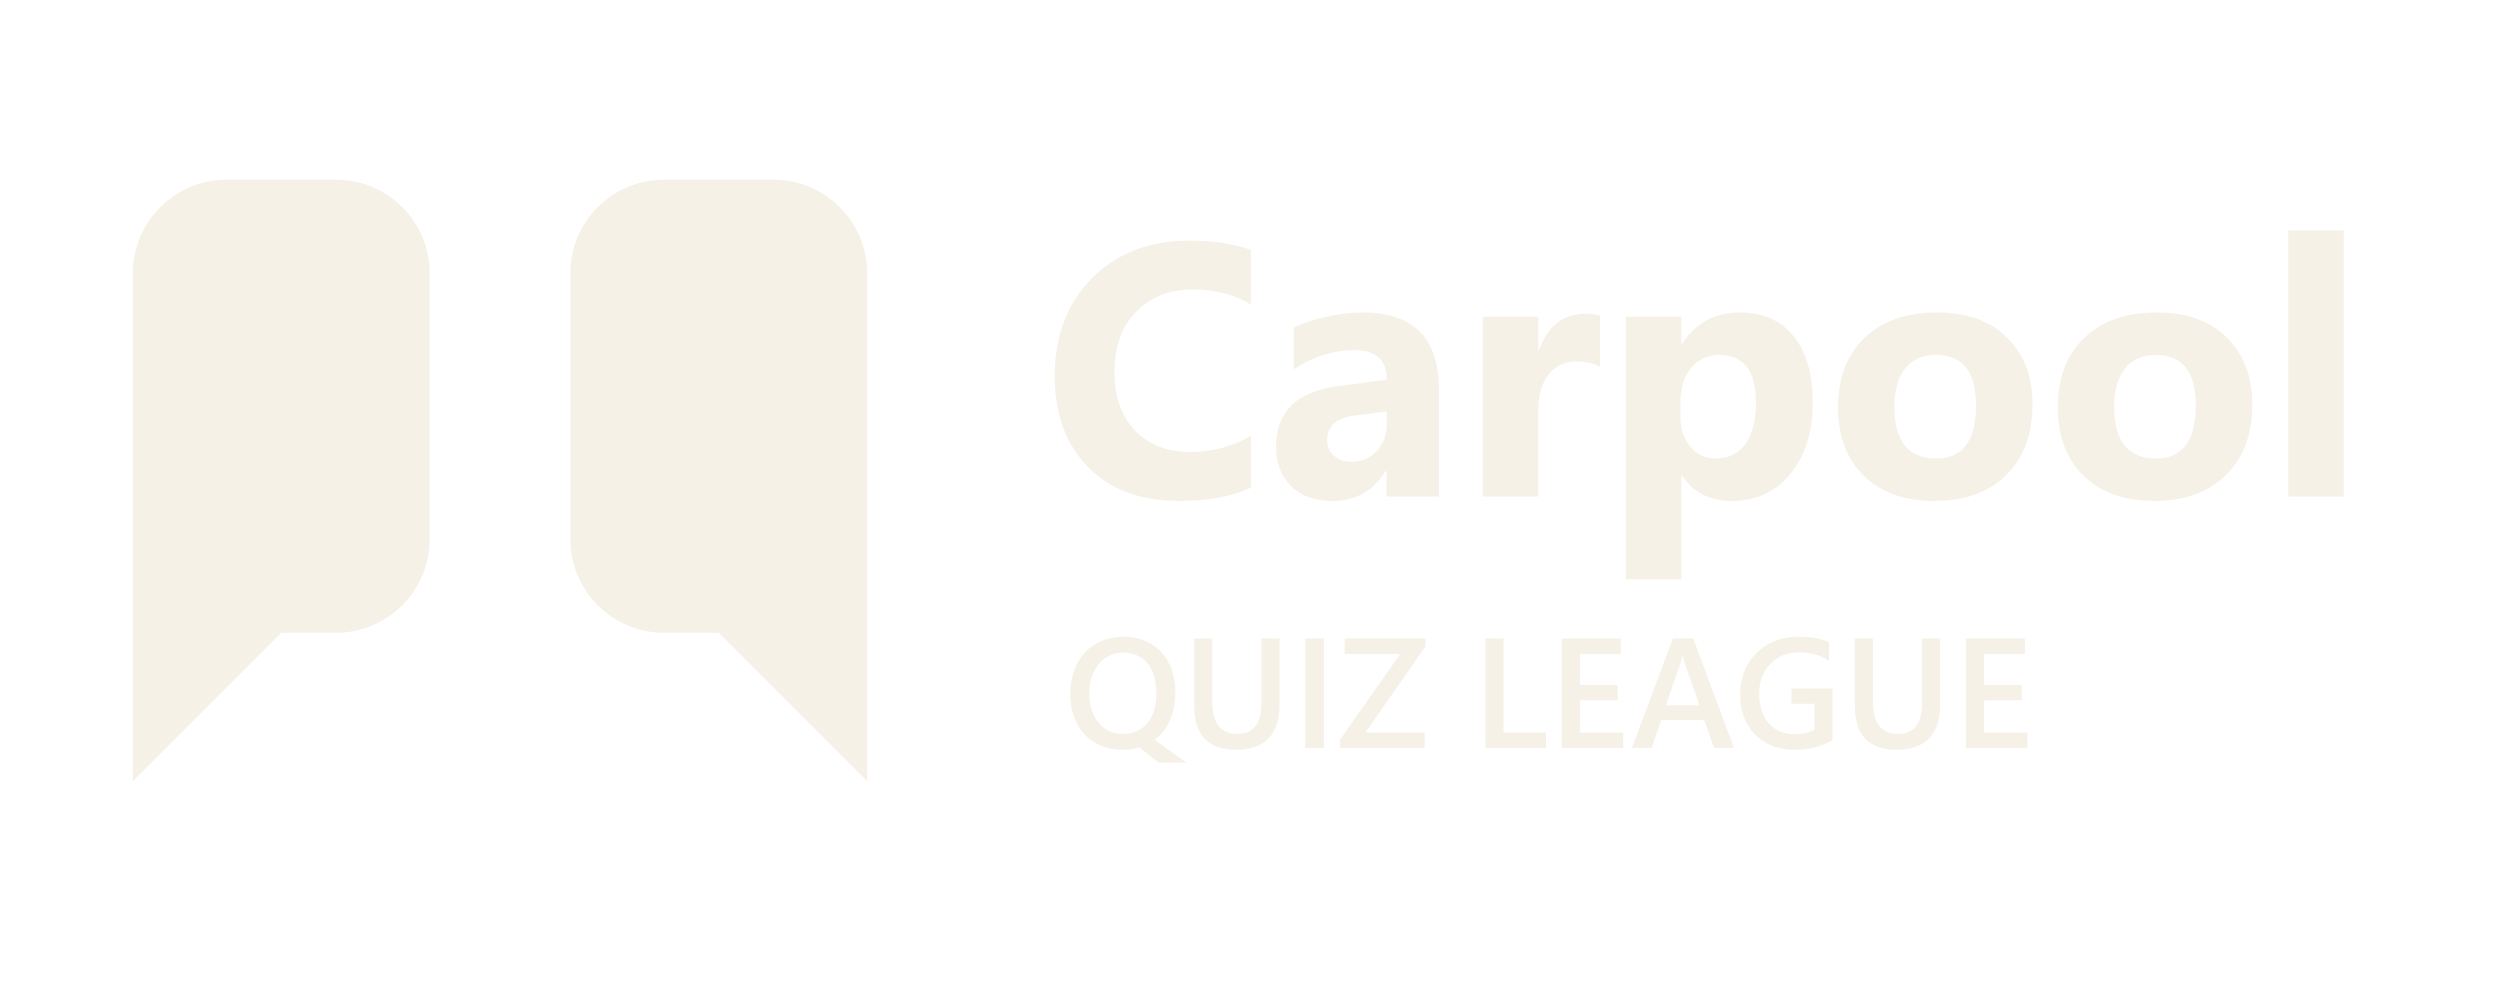
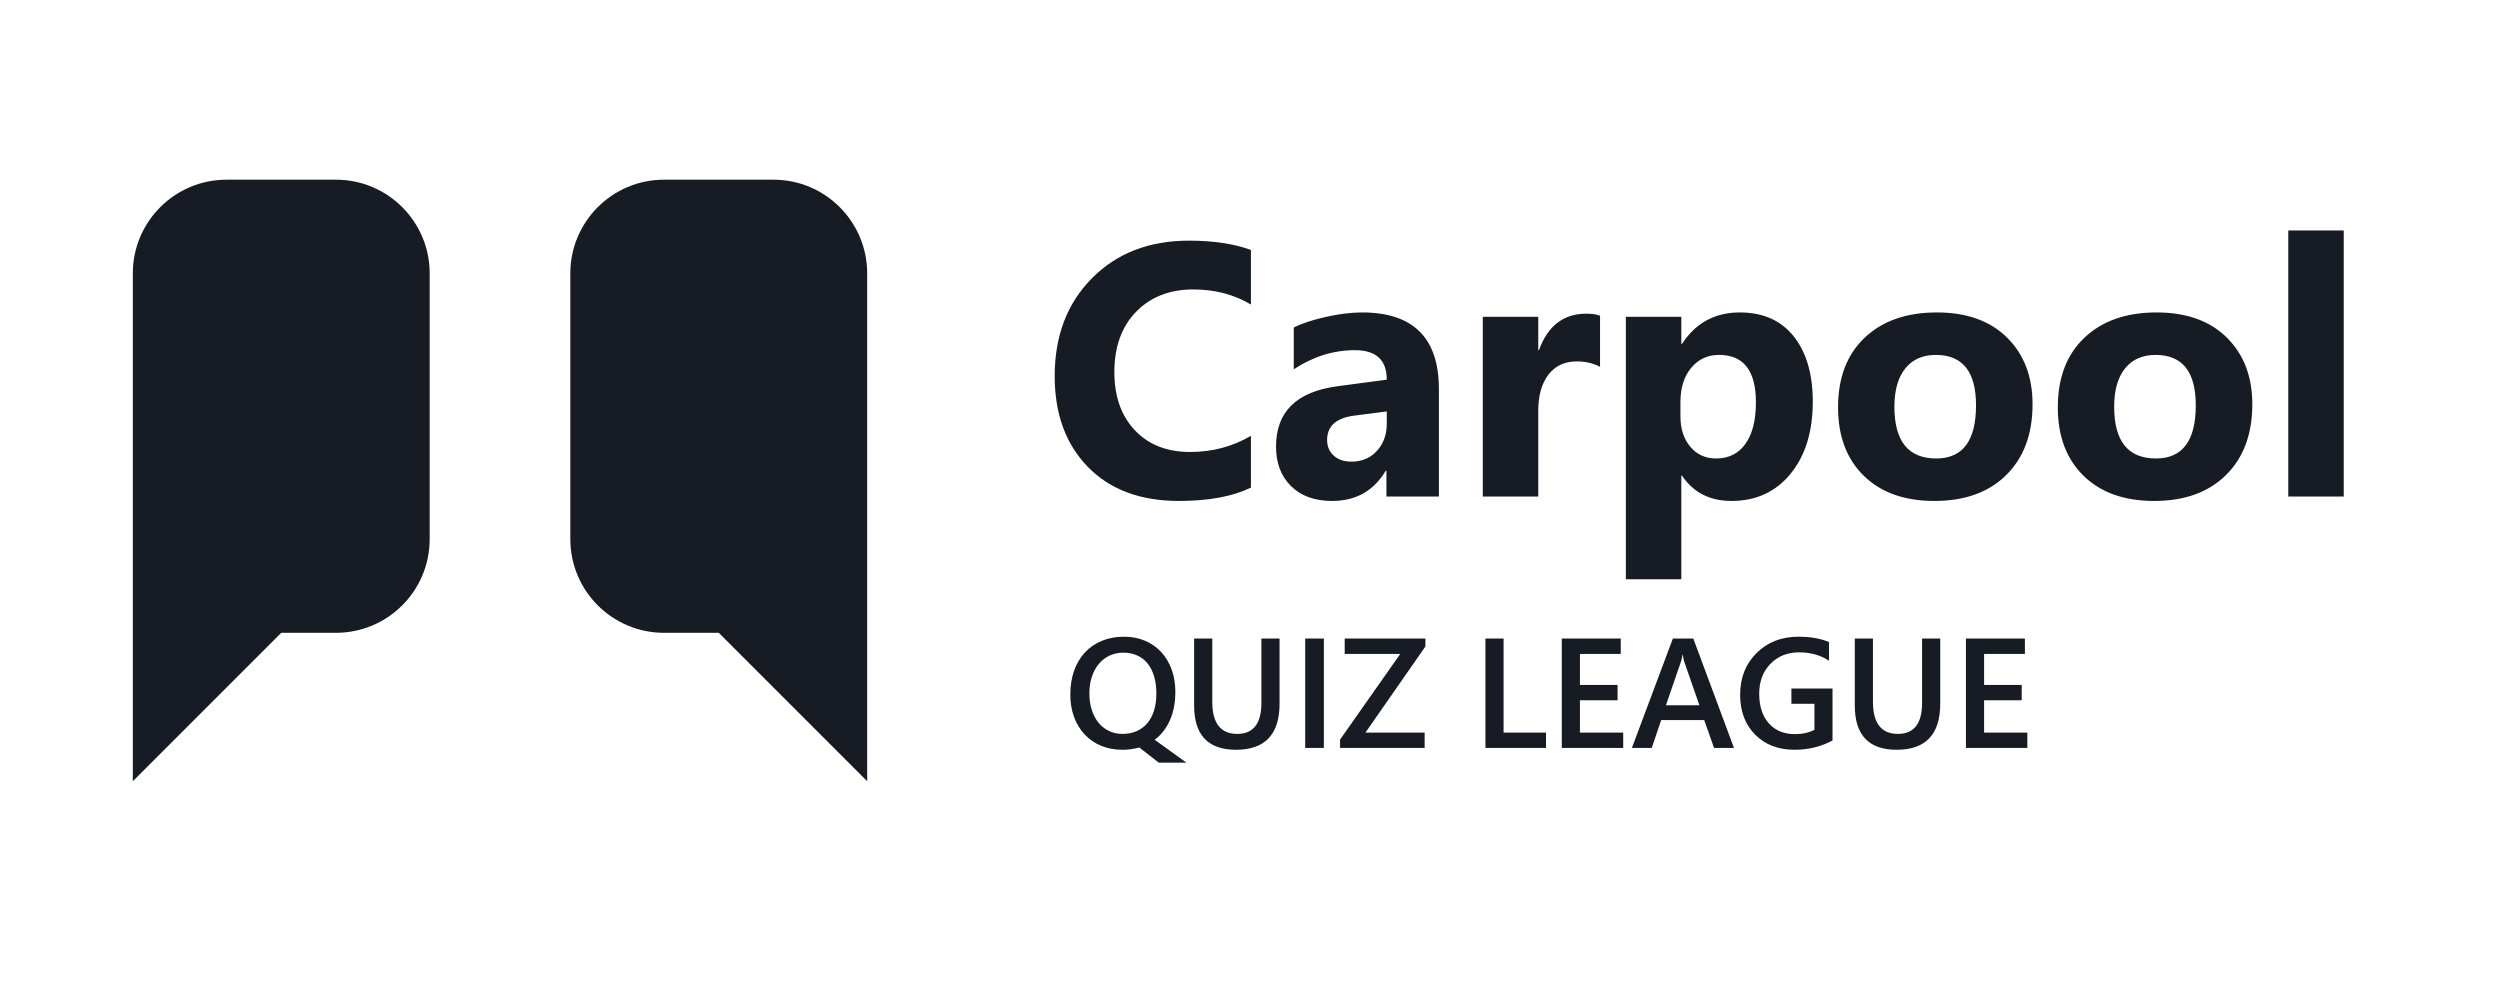
<svg xmlns="http://www.w3.org/2000/svg" viewBox="0 0 640 256" role="img">
-   <path fill="#f6f1e7" d="M58 46H86A24 24 0 0 1 110 70V138A24 24 0 0 1 86 162H72L34 200V70A24 24 0 0 1 58 46Z M170 46H198A24 24 0 0 1 222 70V200L184 162H170A24 24 0 0 1 146 138V70A24 24 0 0 1 170 46Z" />
+   <path fill="#171b24" d="M58 46H86A24 24 0 0 1 110 70V138A24 24 0 0 1 86 162H72L34 200V70A24 24 0 0 1 58 46Z M170 46H198A24 24 0 0 1 222 70V200L184 162H170A24 24 0 0 1 146 138V70A24 24 0 0 1 170 46Z" />
  <g transform="translate(270.000 59.000) scale(0.920261) translate(-3.613 -33.887)">
-     <path fill="#f6f1e7" d="M58.203 105.42C53.092 107.894 46.419 109.131 38.184 109.131C27.441 109.131 18.994 105.973 12.842 99.658C6.689 93.343 3.613 84.928 3.613 74.414C3.613 63.216 7.072 54.134 13.989 47.168C20.907 40.202 29.883 36.719 40.918 36.719C47.754 36.719 53.516 37.581 58.203 39.307L58.203 54.492C53.516 51.693 48.177 50.293 42.188 50.293C35.612 50.293 30.306 52.36 26.27 56.494C22.233 60.628 20.215 66.227 20.215 73.291C20.215 80.062 22.119 85.457 25.928 89.478C29.736 93.498 34.863 95.508 41.309 95.508C47.461 95.508 53.092 94.01 58.203 91.016ZM110.498 107.91L95.898 107.91L95.898 100.732L95.703 100.732C92.35 106.331 87.386 109.131 80.811 109.131C75.96 109.131 72.144 107.756 69.36 105.005C66.577 102.254 65.186 98.584 65.186 93.994C65.186 84.294 70.931 78.695 82.422 77.197L95.996 75.391C95.996 69.922 93.034 67.188 87.109 67.188C81.152 67.188 75.488 68.962 70.117 72.51L70.117 60.889C72.266 59.782 75.203 58.805 78.931 57.959C82.658 57.113 86.051 56.689 89.111 56.689C103.369 56.689 110.498 63.802 110.498 78.027ZM95.996 87.598L95.996 84.229L86.914 85.4C81.901 86.051 79.395 88.314 79.395 92.188C79.395 93.945 80.005 95.386 81.226 96.509C82.446 97.632 84.098 98.193 86.182 98.193C89.079 98.193 91.439 97.192 93.262 95.19C95.085 93.188 95.996 90.658 95.996 87.598ZM155.322 71.826C153.467 70.817 151.302 70.313 148.828 70.313C145.475 70.313 142.855 71.541 140.967 73.999C139.079 76.457 138.135 79.801 138.135 84.033L138.135 107.91L122.705 107.91L122.705 57.91L138.135 57.91L138.135 67.188L138.33 67.188C140.772 60.417 145.166 57.031 151.514 57.031C153.141 57.031 154.411 57.227 155.322 57.617ZM178.125 102.1L177.93 102.1L177.93 130.908L162.5 130.908L162.5 57.91L177.93 57.91L177.93 65.43L178.125 65.43C181.934 59.603 187.288 56.689 194.19 56.689C200.667 56.689 205.672 58.911 209.204 63.354C212.736 67.798 214.502 73.844 214.502 81.494C214.502 89.827 212.443 96.517 208.325 101.563C204.207 106.608 198.731 109.131 191.895 109.131C185.872 109.131 181.283 106.787 178.125 102.1ZM177.686 81.592L177.686 85.596C177.686 89.046 178.597 91.862 180.42 94.043C182.243 96.224 184.635 97.314 187.598 97.314C191.113 97.314 193.84 95.955 195.776 93.237C197.713 90.519 198.682 86.67 198.682 81.689C198.682 72.9 195.264 68.506 188.428 68.506C185.27 68.506 182.69 69.702 180.689 72.095C178.687 74.487 177.686 77.653 177.686 81.592ZM248.34 109.131C240.007 109.131 233.455 106.795 228.687 102.124C223.918 97.453 221.533 91.113 221.533 83.105C221.533 74.837 224.007 68.368 228.955 63.696C233.903 59.025 240.592 56.689 249.023 56.689C257.324 56.689 263.835 59.025 268.555 63.696C273.275 68.368 275.635 74.544 275.635 82.227C275.635 90.527 273.202 97.087 268.335 101.904C263.468 106.722 256.803 109.131 248.34 109.131ZM248.731 68.506C245.085 68.506 242.253 69.759 240.234 72.266C238.216 74.772 237.207 78.32 237.207 82.91C237.207 92.513 241.081 97.314 248.828 97.314C256.217 97.314 259.912 92.383 259.912 82.52C259.912 73.177 256.185 68.506 248.731 68.506ZM309.473 109.131C301.139 109.131 294.588 106.795 289.819 102.124C285.05 97.453 282.666 91.113 282.666 83.105C282.666 74.837 285.14 68.368 290.088 63.696C295.036 59.025 301.725 56.689 310.156 56.689C318.457 56.689 324.967 59.025 329.688 63.696C334.408 68.368 336.768 74.544 336.768 82.227C336.768 90.527 334.334 97.087 329.468 101.904C324.601 106.722 317.936 109.131 309.473 109.131ZM309.863 68.506C306.217 68.506 303.385 69.759 301.367 72.266C299.349 74.772 298.34 78.32 298.34 82.91C298.34 92.513 302.214 97.314 309.961 97.314C317.35 97.314 321.045 92.383 321.045 82.52C321.045 73.177 317.318 68.506 309.863 68.506ZM362.207 107.91L346.777 107.91L346.777 33.887L362.207 33.887Z" />
+     <path fill="#171b24" d="M58.203 105.42C53.092 107.894 46.419 109.131 38.184 109.131C27.441 109.131 18.994 105.973 12.842 99.658C6.689 93.343 3.613 84.928 3.613 74.414C3.613 63.216 7.072 54.134 13.989 47.168C20.907 40.202 29.883 36.719 40.918 36.719C47.754 36.719 53.516 37.581 58.203 39.307L58.203 54.492C53.516 51.693 48.177 50.293 42.188 50.293C35.612 50.293 30.306 52.36 26.27 56.494C22.233 60.628 20.215 66.227 20.215 73.291C20.215 80.062 22.119 85.457 25.928 89.478C29.736 93.498 34.863 95.508 41.309 95.508C47.461 95.508 53.092 94.01 58.203 91.016ZM110.498 107.91L95.898 107.91L95.898 100.732L95.703 100.732C92.35 106.331 87.386 109.131 80.811 109.131C75.96 109.131 72.144 107.756 69.36 105.005C66.577 102.254 65.186 98.584 65.186 93.994C65.186 84.294 70.931 78.695 82.422 77.197L95.996 75.391C95.996 69.922 93.034 67.188 87.109 67.188C81.152 67.188 75.488 68.962 70.117 72.51L70.117 60.889C72.266 59.782 75.203 58.805 78.931 57.959C82.658 57.113 86.051 56.689 89.111 56.689C103.369 56.689 110.498 63.802 110.498 78.027ZM95.996 87.598L95.996 84.229L86.914 85.4C81.901 86.051 79.395 88.314 79.395 92.188C79.395 93.945 80.005 95.386 81.226 96.509C82.446 97.632 84.098 98.193 86.182 98.193C89.079 98.193 91.439 97.192 93.262 95.19C95.085 93.188 95.996 90.658 95.996 87.598ZM155.322 71.826C153.467 70.817 151.302 70.313 148.828 70.313C145.475 70.313 142.855 71.541 140.967 73.999C139.079 76.457 138.135 79.801 138.135 84.033L138.135 107.91L122.705 107.91L122.705 57.91L138.135 57.91L138.135 67.188L138.33 67.188C140.772 60.417 145.166 57.031 151.514 57.031C153.141 57.031 154.411 57.227 155.322 57.617ZM178.125 102.1L177.93 102.1L177.93 130.908L162.5 130.908L162.5 57.91L177.93 57.91L177.93 65.43L178.125 65.43C181.934 59.603 187.288 56.689 194.19 56.689C200.667 56.689 205.672 58.911 209.204 63.354C212.736 67.798 214.502 73.844 214.502 81.494C214.502 89.827 212.443 96.517 208.325 101.563C204.207 106.608 198.731 109.131 191.895 109.131C185.872 109.131 181.283 106.787 178.125 102.1ZM177.686 81.592L177.686 85.596C177.686 89.046 178.597 91.862 180.42 94.043C182.243 96.224 184.635 97.314 187.598 97.314C191.113 97.314 193.84 95.955 195.776 93.237C197.713 90.519 198.682 86.67 198.682 81.689C198.682 72.9 195.264 68.506 188.428 68.506C185.27 68.506 182.69 69.702 180.689 72.095C178.687 74.487 177.686 77.653 177.686 81.592ZM248.34 109.131C240.007 109.131 233.455 106.795 228.687 102.124C223.918 97.453 221.533 91.113 221.533 83.105C221.533 74.837 224.007 68.368 228.955 63.696C233.903 59.025 240.592 56.689 249.023 56.689C257.324 56.689 263.835 59.025 268.555 63.696C273.275 68.368 275.635 74.544 275.635 82.227C275.635 90.527 273.202 97.087 268.335 101.904C263.468 106.722 256.803 109.131 248.34 109.131ZM248.731 68.506C245.085 68.506 242.253 69.759 240.234 72.266C238.216 74.772 237.207 78.32 237.207 82.91C237.207 92.513 241.081 97.314 248.828 97.314C256.217 97.314 259.912 92.383 259.912 82.52C259.912 73.177 256.185 68.506 248.731 68.506ZM309.473 109.131C301.139 109.131 294.588 106.795 289.819 102.124C285.05 97.453 282.666 91.113 282.666 83.105C282.666 74.837 285.14 68.368 290.088 63.696C295.036 59.025 301.725 56.689 310.156 56.689C318.457 56.689 324.967 59.025 329.688 63.696C334.408 68.368 336.768 74.544 336.768 82.227C336.768 90.527 334.334 97.087 329.468 101.904C324.601 106.722 317.936 109.131 309.473 109.131ZM309.863 68.506C306.217 68.506 303.385 69.759 301.367 72.266C299.349 74.772 298.34 78.32 298.34 82.91C298.34 92.513 302.214 97.314 309.961 97.314C317.35 97.314 321.045 92.383 321.045 82.52C321.045 73.177 317.318 68.506 309.863 68.506ZM362.207 107.91L346.777 107.91L346.777 33.887L362.207 33.887Z" />
  </g>
  <g transform="translate(274.000 163.000) scale(1.249801) translate(-1.328 -11.750)">
-     <path fill="#f6f1e7" d="M12 34.906C10.385 34.906 8.922 34.63 7.609 34.078C6.297 33.526 5.177 32.753 4.25 31.758C3.323 30.763 2.604 29.573 2.094 28.188C1.583 26.802 1.328 25.271 1.328 23.594C1.328 21.802 1.586 20.177 2.102 18.719C2.617 17.26 3.352 16.016 4.305 14.984C5.258 13.953 6.417 13.156 7.781 12.594C9.146 12.031 10.672 11.75 12.359 11.75C13.922 11.75 15.349 12.026 16.641 12.578C17.932 13.13 19.036 13.904 19.953 14.898C20.87 15.893 21.581 17.083 22.086 18.469C22.591 19.854 22.844 21.38 22.844 23.047C22.844 25.255 22.474 27.19 21.734 28.852C20.995 30.513 19.953 31.849 18.609 32.859L25.109 37.547L19.453 37.547L15.453 34.438C14.922 34.583 14.37 34.698 13.797 34.781C13.224 34.865 12.625 34.906 12 34.906ZM12.172 15.016C11.151 15.016 10.216 15.216 9.367 15.617C8.518 16.018 7.786 16.586 7.172 17.32C6.557 18.055 6.081 18.932 5.742 19.953C5.404 20.974 5.234 22.109 5.234 23.359C5.234 24.599 5.398 25.729 5.727 26.75C6.055 27.771 6.516 28.643 7.109 29.367C7.703 30.091 8.417 30.654 9.25 31.055C10.083 31.456 11.005 31.656 12.016 31.656C13.089 31.656 14.052 31.469 14.906 31.094C15.76 30.719 16.487 30.18 17.086 29.477C17.685 28.773 18.146 27.911 18.469 26.891C18.792 25.87 18.953 24.708 18.953 23.406C18.953 22.073 18.797 20.885 18.484 19.844C18.172 18.802 17.724 17.924 17.141 17.211C16.557 16.497 15.846 15.953 15.008 15.578C14.169 15.203 13.224 15.016 12.172 15.016ZM44.188 25.469C44.188 31.76 41.208 34.906 35.25 34.906C29.542 34.906 26.688 31.88 26.688 25.828L26.688 12.125L30.406 12.125L30.406 25.063C30.406 29.458 32.115 31.656 35.531 31.656C38.823 31.656 40.469 29.536 40.469 25.297L40.469 12.125L44.188 12.125ZM53.266 34.531L49.438 34.531L49.438 12.125L53.266 12.125ZM74.063 13.75L61.781 31.391L73.906 31.391L73.906 34.531L56.578 34.531L56.578 32.828L68.906 15.281L57.531 15.281L57.531 12.125L74.063 12.125ZM98.766 34.531L86.359 34.531L86.359 12.125L90.078 12.125L90.078 31.391L98.766 31.391ZM114.578 34.531L102 34.531L102 12.125L114.078 12.125L114.078 15.281L105.719 15.281L105.719 21.625L113.422 21.625L113.422 24.766L105.719 24.766L105.719 31.391L114.578 31.391ZM137.266 34.531L133.188 34.531L131.172 28.828L122.359 28.828L120.422 34.531L116.359 34.531L124.75 12.125L128.938 12.125ZM130.188 25.797L127.078 16.859C126.984 16.568 126.885 16.099 126.781 15.453L126.719 15.453C126.625 16.047 126.521 16.516 126.406 16.859L123.328 25.797ZM157.453 33C155.12 34.271 152.521 34.906 149.656 34.906C146.344 34.906 143.662 33.875 141.609 31.813C139.557 29.75 138.531 27.021 138.531 23.625C138.531 20.156 139.654 17.31 141.898 15.086C144.143 12.862 146.995 11.75 150.453 11.75C152.943 11.75 155.037 12.115 156.734 12.844L156.734 16.672C155.016 15.526 152.969 14.953 150.594 14.953C148.208 14.953 146.253 15.74 144.727 17.313C143.201 18.885 142.438 20.922 142.438 23.422C142.438 25.995 143.094 28.018 144.406 29.492C145.719 30.966 147.5 31.703 149.75 31.703C151.292 31.703 152.625 31.406 153.75 30.813L153.75 25.484L149.031 25.484L149.031 22.359L157.453 22.359ZM179.516 25.469C179.516 31.76 176.537 34.906 170.578 34.906C164.87 34.906 162.016 31.88 162.016 25.828L162.016 12.125L165.734 12.125L165.734 25.063C165.734 29.458 167.443 31.656 170.859 31.656C174.151 31.656 175.797 29.536 175.797 25.297L175.797 12.125L179.516 12.125ZM197.359 34.531L184.781 34.531L184.781 12.125L196.859 12.125L196.859 15.281L188.5 15.281L188.5 21.625L196.203 21.625L196.203 24.766L188.5 24.766L188.5 31.391L197.359 31.391Z" />
+     <path fill="#171b24" d="M12 34.906C10.385 34.906 8.922 34.63 7.609 34.078C6.297 33.526 5.177 32.753 4.25 31.758C3.323 30.763 2.604 29.573 2.094 28.188C1.583 26.802 1.328 25.271 1.328 23.594C1.328 21.802 1.586 20.177 2.102 18.719C2.617 17.26 3.352 16.016 4.305 14.984C5.258 13.953 6.417 13.156 7.781 12.594C9.146 12.031 10.672 11.75 12.359 11.75C13.922 11.75 15.349 12.026 16.641 12.578C17.932 13.13 19.036 13.904 19.953 14.898C20.87 15.893 21.581 17.083 22.086 18.469C22.591 19.854 22.844 21.38 22.844 23.047C22.844 25.255 22.474 27.19 21.734 28.852C20.995 30.513 19.953 31.849 18.609 32.859L25.109 37.547L19.453 37.547L15.453 34.438C14.922 34.583 14.37 34.698 13.797 34.781C13.224 34.865 12.625 34.906 12 34.906ZM12.172 15.016C11.151 15.016 10.216 15.216 9.367 15.617C8.518 16.018 7.786 16.586 7.172 17.32C6.557 18.055 6.081 18.932 5.742 19.953C5.404 20.974 5.234 22.109 5.234 23.359C5.234 24.599 5.398 25.729 5.727 26.75C6.055 27.771 6.516 28.643 7.109 29.367C7.703 30.091 8.417 30.654 9.25 31.055C10.083 31.456 11.005 31.656 12.016 31.656C13.089 31.656 14.052 31.469 14.906 31.094C15.76 30.719 16.487 30.18 17.086 29.477C17.685 28.773 18.146 27.911 18.469 26.891C18.792 25.87 18.953 24.708 18.953 23.406C18.953 22.073 18.797 20.885 18.484 19.844C18.172 18.802 17.724 17.924 17.141 17.211C16.557 16.497 15.846 15.953 15.008 15.578C14.169 15.203 13.224 15.016 12.172 15.016ZM44.188 25.469C44.188 31.76 41.208 34.906 35.25 34.906C29.542 34.906 26.688 31.88 26.688 25.828L26.688 12.125L30.406 12.125L30.406 25.063C30.406 29.458 32.115 31.656 35.531 31.656C38.823 31.656 40.469 29.536 40.469 25.297L40.469 12.125L44.188 12.125ZM53.266 34.531L49.438 34.531L49.438 12.125L53.266 12.125ZM74.063 13.75L61.781 31.391L73.906 31.391L73.906 34.531L56.578 34.531L56.578 32.828L68.906 15.281L57.531 15.281L57.531 12.125L74.063 12.125ZM98.766 34.531L86.359 34.531L86.359 12.125L90.078 12.125L90.078 31.391L98.766 31.391ZM114.578 34.531L102 34.531L102 12.125L114.078 12.125L114.078 15.281L105.719 15.281L105.719 21.625L113.422 21.625L113.422 24.766L105.719 24.766L105.719 31.391L114.578 31.391ZM137.266 34.531L133.188 34.531L131.172 28.828L122.359 28.828L120.422 34.531L116.359 34.531L124.75 12.125L128.938 12.125ZM130.188 25.797L127.078 16.859C126.984 16.568 126.885 16.099 126.781 15.453L126.719 15.453C126.625 16.047 126.521 16.516 126.406 16.859L123.328 25.797ZM157.453 33C155.12 34.271 152.521 34.906 149.656 34.906C146.344 34.906 143.662 33.875 141.609 31.813C139.557 29.75 138.531 27.021 138.531 23.625C138.531 20.156 139.654 17.31 141.898 15.086C144.143 12.862 146.995 11.75 150.453 11.75C152.943 11.75 155.037 12.115 156.734 12.844L156.734 16.672C155.016 15.526 152.969 14.953 150.594 14.953C148.208 14.953 146.253 15.74 144.727 17.313C143.201 18.885 142.438 20.922 142.438 23.422C142.438 25.995 143.094 28.018 144.406 29.492C145.719 30.966 147.5 31.703 149.75 31.703C151.292 31.703 152.625 31.406 153.75 30.813L153.75 25.484L149.031 25.484L149.031 22.359L157.453 22.359ZM179.516 25.469C179.516 31.76 176.537 34.906 170.578 34.906C164.87 34.906 162.016 31.88 162.016 25.828L162.016 12.125L165.734 12.125L165.734 25.063C165.734 29.458 167.443 31.656 170.859 31.656C174.151 31.656 175.797 29.536 175.797 25.297L175.797 12.125L179.516 12.125ZM197.359 34.531L184.781 34.531L184.781 12.125L196.859 12.125L196.859 15.281L188.5 15.281L188.5 21.625L196.203 21.625L196.203 24.766L188.5 24.766L188.5 31.391L197.359 31.391Z" />
  </g>
</svg>
